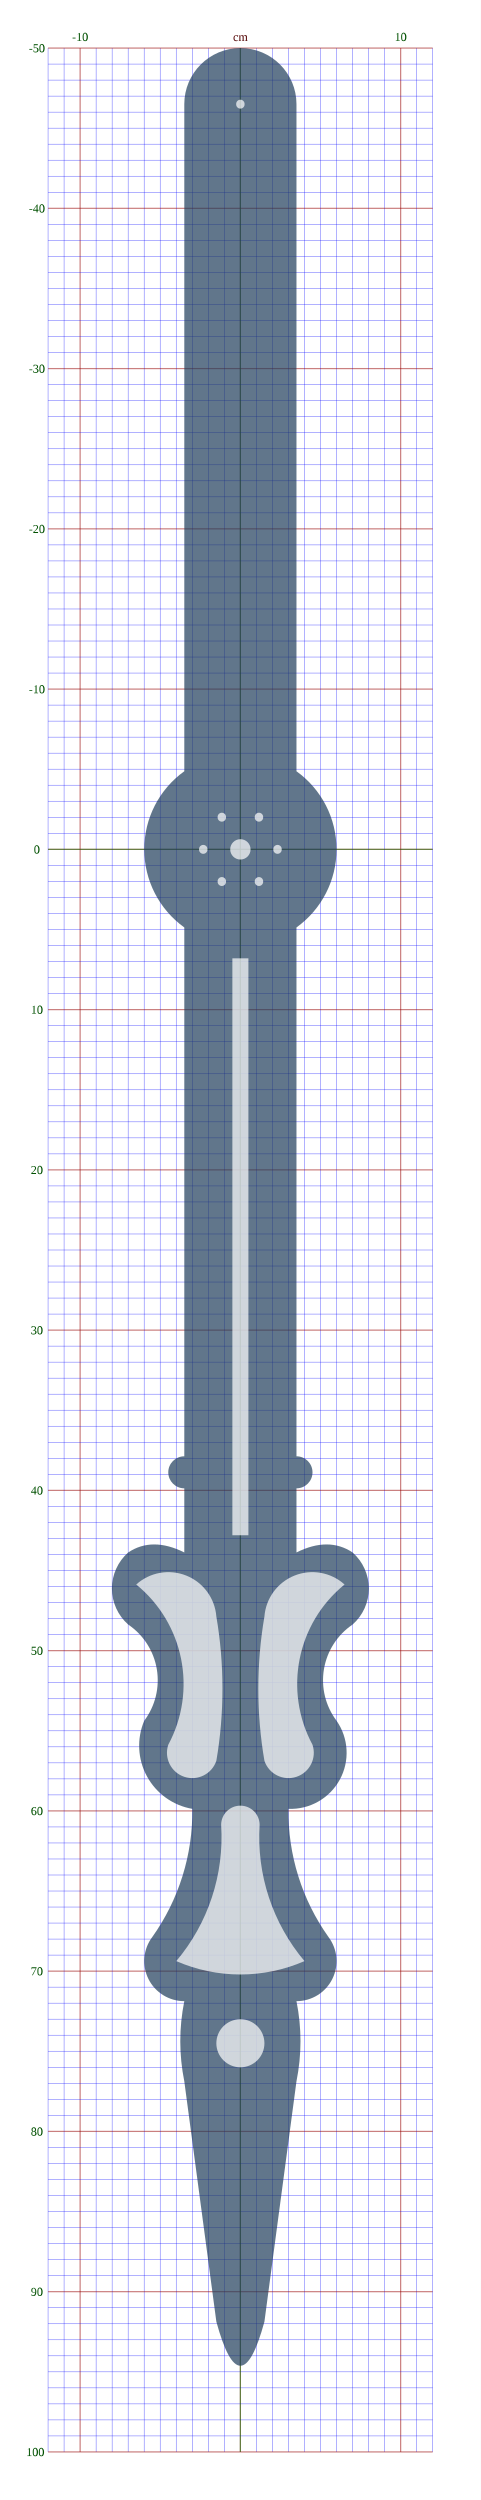
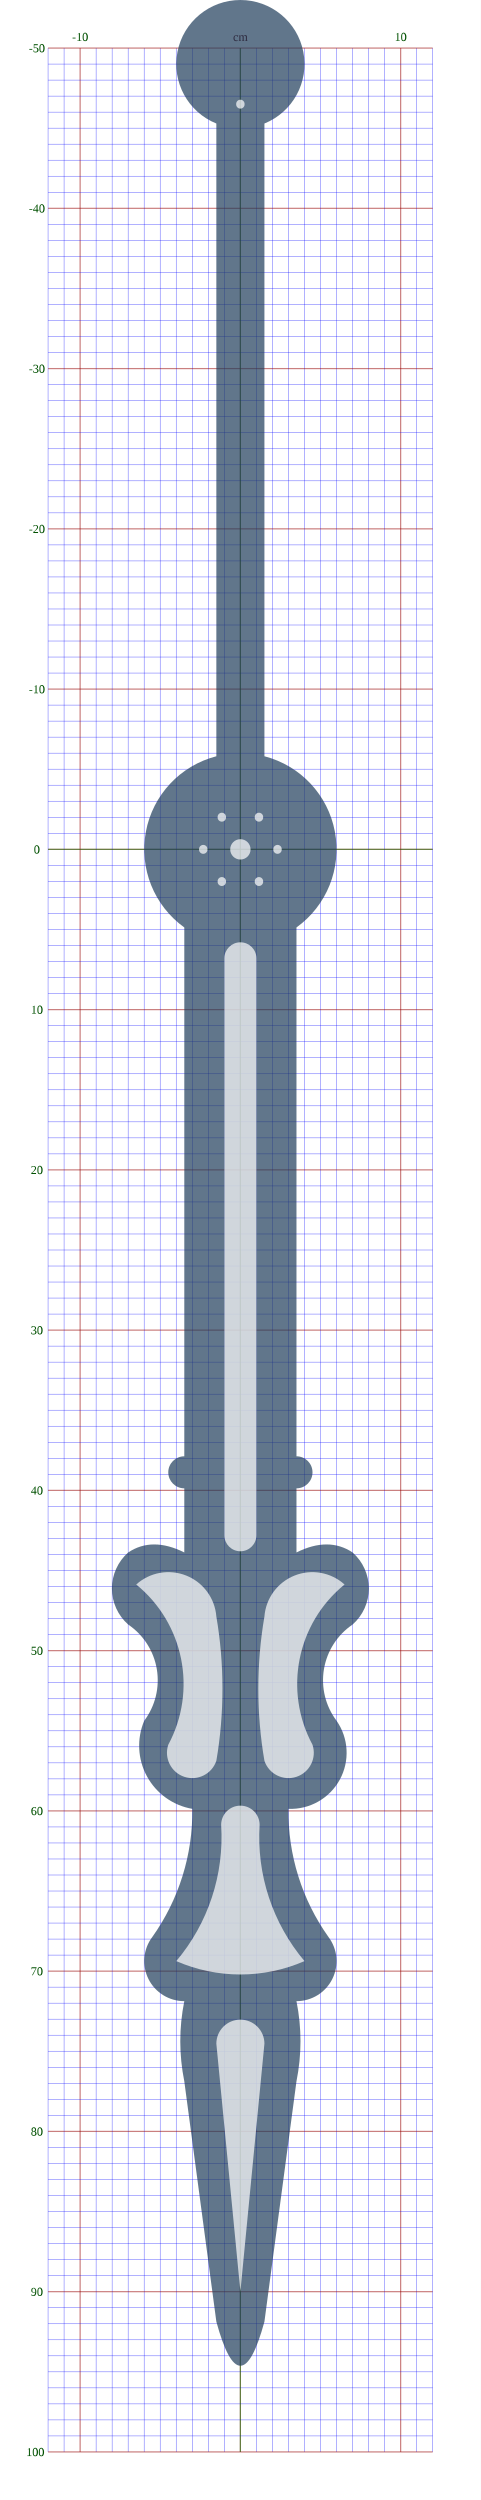
<svg xmlns="http://www.w3.org/2000/svg" width="30cm" height="156cm" viewBox="-15 -53 30 156">
  <style id="grid_style" type="text/css">
 #grid line { fill:none; stroke-width:.001cm; stroke-opacity:.5; stroke:rgb(0,0,255); }
 #grid .axis-line { fill:none; stroke-width:.002cm; stroke-opacity:.5; stroke:rgb(150,0,0); }
 #grid .axis-null-line { fill:none; stroke-width:.002cm; stroke-opacity:.5; stroke:rgb(0,120,0); }
 #grid text { dominant-baseline:central; fill:rgb(0,80,0); font-size:.02cm; text-anchor:middle; }
 #grid .axis-text { dominant-baseline:central; fill:rgb(80,0,0); font-size:.02cm; text-anchor:middle; }
 #bgnd { fill:white; }
</style>
  <style id="global_style">
 path, .piece { fill: rgba(30,60,90,.7); stroke: none; fill-rule:evenodd; }
 .deco, .hole { fill: rgba(255,255,255,.7); stroke: none; }
 #bgnd { fill: #FFFFFF; stroke: none; }
</style>
  <g id="grid" transform="scale(1,1)">
    <rect id="bgnd" x="-15" y="-53" width="30" height="156" />
    <line x1="-12" y1="-50" x2="-12" y2="100" />
    <line x1="-11" y1="-50" x2="-11" y2="100" />
    <line class="axis-line" x1="-10" y1="-50" x2="-10" y2="100" />
    <line x1="-9" y1="-50" x2="-9" y2="100" />
    <line x1="-8" y1="-50" x2="-8" y2="100" />
    <line x1="-7" y1="-50" x2="-7" y2="100" />
    <line x1="-6" y1="-50" x2="-6" y2="100" />
    <line x1="-5" y1="-50" x2="-5" y2="100" />
    <line x1="-4" y1="-50" x2="-4" y2="100" />
    <line x1="-3" y1="-50" x2="-3" y2="100" />
    <line x1="-2" y1="-50" x2="-2" y2="100" />
    <line x1="-1" y1="-50" x2="-1" y2="100" />
    <line class="axis-line" x1="0" y1="-50" x2="0" y2="100" />
    <line x1="1" y1="-50" x2="1" y2="100" />
    <line x1="2" y1="-50" x2="2" y2="100" />
    <line x1="3" y1="-50" x2="3" y2="100" />
    <line x1="4" y1="-50" x2="4" y2="100" />
    <line x1="5" y1="-50" x2="5" y2="100" />
    <line x1="6" y1="-50" x2="6" y2="100" />
    <line x1="7" y1="-50" x2="7" y2="100" />
    <line x1="8" y1="-50" x2="8" y2="100" />
    <line x1="9" y1="-50" x2="9" y2="100" />
    <line class="axis-line" x1="10" y1="-50" x2="10" y2="100" />
    <line x1="11" y1="-50" x2="11" y2="100" />
    <line x1="12" y1="-50" x2="12" y2="100" />
    <line class="axis-line" x1="-12" y1="-50" x2="12" y2="-50" />
    <line x1="-12" y1="-49" x2="12" y2="-49" />
    <line x1="-12" y1="-48" x2="12" y2="-48" />
    <line x1="-12" y1="-47" x2="12" y2="-47" />
    <line x1="-12" y1="-46" x2="12" y2="-46" />
    <line x1="-12" y1="-45" x2="12" y2="-45" />
    <line x1="-12" y1="-44" x2="12" y2="-44" />
    <line x1="-12" y1="-43" x2="12" y2="-43" />
    <line x1="-12" y1="-42" x2="12" y2="-42" />
    <line x1="-12" y1="-41" x2="12" y2="-41" />
    <line class="axis-line" x1="-12" y1="-40" x2="12" y2="-40" />
    <line x1="-12" y1="-39" x2="12" y2="-39" />
    <line x1="-12" y1="-38" x2="12" y2="-38" />
    <line x1="-12" y1="-37" x2="12" y2="-37" />
    <line x1="-12" y1="-36" x2="12" y2="-36" />
    <line x1="-12" y1="-35" x2="12" y2="-35" />
    <line x1="-12" y1="-34" x2="12" y2="-34" />
    <line x1="-12" y1="-33" x2="12" y2="-33" />
    <line x1="-12" y1="-32" x2="12" y2="-32" />
    <line x1="-12" y1="-31" x2="12" y2="-31" />
    <line class="axis-line" x1="-12" y1="-30" x2="12" y2="-30" />
    <line x1="-12" y1="-29" x2="12" y2="-29" />
    <line x1="-12" y1="-28" x2="12" y2="-28" />
    <line x1="-12" y1="-27" x2="12" y2="-27" />
    <line x1="-12" y1="-26" x2="12" y2="-26" />
    <line x1="-12" y1="-25" x2="12" y2="-25" />
    <line x1="-12" y1="-24" x2="12" y2="-24" />
    <line x1="-12" y1="-23" x2="12" y2="-23" />
    <line x1="-12" y1="-22" x2="12" y2="-22" />
    <line x1="-12" y1="-21" x2="12" y2="-21" />
    <line class="axis-line" x1="-12" y1="-20" x2="12" y2="-20" />
    <line x1="-12" y1="-19" x2="12" y2="-19" />
    <line x1="-12" y1="-18" x2="12" y2="-18" />
    <line x1="-12" y1="-17" x2="12" y2="-17" />
    <line x1="-12" y1="-16" x2="12" y2="-16" />
    <line x1="-12" y1="-15" x2="12" y2="-15" />
    <line x1="-12" y1="-14" x2="12" y2="-14" />
    <line x1="-12" y1="-13" x2="12" y2="-13" />
    <line x1="-12" y1="-12" x2="12" y2="-12" />
    <line x1="-12" y1="-11" x2="12" y2="-11" />
    <line class="axis-line" x1="-12" y1="-10" x2="12" y2="-10" />
    <line x1="-12" y1="-9" x2="12" y2="-9" />
    <line x1="-12" y1="-8" x2="12" y2="-8" />
    <line x1="-12" y1="-7" x2="12" y2="-7" />
    <line x1="-12" y1="-6" x2="12" y2="-6" />
    <line x1="-12" y1="-5" x2="12" y2="-5" />
    <line x1="-12" y1="-4" x2="12" y2="-4" />
    <line x1="-12" y1="-3" x2="12" y2="-3" />
    <line x1="-12" y1="-2" x2="12" y2="-2" />
    <line x1="-12" y1="-1" x2="12" y2="-1" />
    <line class="axis-line" x1="-12" y1="0" x2="12" y2="0" />
    <line x1="-12" y1="1" x2="12" y2="1" />
    <line x1="-12" y1="2" x2="12" y2="2" />
    <line x1="-12" y1="3" x2="12" y2="3" />
    <line x1="-12" y1="4" x2="12" y2="4" />
    <line x1="-12" y1="5" x2="12" y2="5" />
    <line x1="-12" y1="6" x2="12" y2="6" />
    <line x1="-12" y1="7" x2="12" y2="7" />
    <line x1="-12" y1="8" x2="12" y2="8" />
    <line x1="-12" y1="9" x2="12" y2="9" />
    <line class="axis-line" x1="-12" y1="10" x2="12" y2="10" />
    <line x1="-12" y1="11" x2="12" y2="11" />
    <line x1="-12" y1="12" x2="12" y2="12" />
    <line x1="-12" y1="13" x2="12" y2="13" />
    <line x1="-12" y1="14" x2="12" y2="14" />
    <line x1="-12" y1="15" x2="12" y2="15" />
    <line x1="-12" y1="16" x2="12" y2="16" />
    <line x1="-12" y1="17" x2="12" y2="17" />
    <line x1="-12" y1="18" x2="12" y2="18" />
    <line x1="-12" y1="19" x2="12" y2="19" />
    <line class="axis-line" x1="-12" y1="20" x2="12" y2="20" />
    <line x1="-12" y1="21" x2="12" y2="21" />
    <line x1="-12" y1="22" x2="12" y2="22" />
    <line x1="-12" y1="23" x2="12" y2="23" />
    <line x1="-12" y1="24" x2="12" y2="24" />
    <line x1="-12" y1="25" x2="12" y2="25" />
    <line x1="-12" y1="26" x2="12" y2="26" />
    <line x1="-12" y1="27" x2="12" y2="27" />
    <line x1="-12" y1="28" x2="12" y2="28" />
    <line x1="-12" y1="29" x2="12" y2="29" />
    <line class="axis-line" x1="-12" y1="30" x2="12" y2="30" />
    <line x1="-12" y1="31" x2="12" y2="31" />
    <line x1="-12" y1="32" x2="12" y2="32" />
    <line x1="-12" y1="33" x2="12" y2="33" />
    <line x1="-12" y1="34" x2="12" y2="34" />
    <line x1="-12" y1="35" x2="12" y2="35" />
    <line x1="-12" y1="36" x2="12" y2="36" />
    <line x1="-12" y1="37" x2="12" y2="37" />
    <line x1="-12" y1="38" x2="12" y2="38" />
    <line x1="-12" y1="39" x2="12" y2="39" />
    <line class="axis-line" x1="-12" y1="40" x2="12" y2="40" />
    <line x1="-12" y1="41" x2="12" y2="41" />
    <line x1="-12" y1="42" x2="12" y2="42" />
    <line x1="-12" y1="43" x2="12" y2="43" />
    <line x1="-12" y1="44" x2="12" y2="44" />
    <line x1="-12" y1="45" x2="12" y2="45" />
    <line x1="-12" y1="46" x2="12" y2="46" />
    <line x1="-12" y1="47" x2="12" y2="47" />
    <line x1="-12" y1="48" x2="12" y2="48" />
    <line x1="-12" y1="49" x2="12" y2="49" />
    <line class="axis-line" x1="-12" y1="50" x2="12" y2="50" />
    <line x1="-12" y1="51" x2="12" y2="51" />
    <line x1="-12" y1="52" x2="12" y2="52" />
    <line x1="-12" y1="53" x2="12" y2="53" />
    <line x1="-12" y1="54" x2="12" y2="54" />
    <line x1="-12" y1="55" x2="12" y2="55" />
    <line x1="-12" y1="56" x2="12" y2="56" />
    <line x1="-12" y1="57" x2="12" y2="57" />
    <line x1="-12" y1="58" x2="12" y2="58" />
    <line x1="-12" y1="59" x2="12" y2="59" />
    <line class="axis-line" x1="-12" y1="60" x2="12" y2="60" />
    <line x1="-12" y1="61" x2="12" y2="61" />
    <line x1="-12" y1="62" x2="12" y2="62" />
    <line x1="-12" y1="63" x2="12" y2="63" />
    <line x1="-12" y1="64" x2="12" y2="64" />
    <line x1="-12" y1="65" x2="12" y2="65" />
    <line x1="-12" y1="66" x2="12" y2="66" />
    <line x1="-12" y1="67" x2="12" y2="67" />
    <line x1="-12" y1="68" x2="12" y2="68" />
    <line x1="-12" y1="69" x2="12" y2="69" />
    <line class="axis-line" x1="-12" y1="70" x2="12" y2="70" />
    <line x1="-12" y1="71" x2="12" y2="71" />
    <line x1="-12" y1="72" x2="12" y2="72" />
    <line x1="-12" y1="73" x2="12" y2="73" />
    <line x1="-12" y1="74" x2="12" y2="74" />
    <line x1="-12" y1="75" x2="12" y2="75" />
    <line x1="-12" y1="76" x2="12" y2="76" />
    <line x1="-12" y1="77" x2="12" y2="77" />
    <line x1="-12" y1="78" x2="12" y2="78" />
    <line x1="-12" y1="79" x2="12" y2="79" />
    <line class="axis-line" x1="-12" y1="80" x2="12" y2="80" />
    <line x1="-12" y1="81" x2="12" y2="81" />
    <line x1="-12" y1="82" x2="12" y2="82" />
    <line x1="-12" y1="83" x2="12" y2="83" />
    <line x1="-12" y1="84" x2="12" y2="84" />
    <line x1="-12" y1="85" x2="12" y2="85" />
    <line x1="-12" y1="86" x2="12" y2="86" />
    <line x1="-12" y1="87" x2="12" y2="87" />
    <line x1="-12" y1="88" x2="12" y2="88" />
    <line x1="-12" y1="89" x2="12" y2="89" />
    <line class="axis-line" x1="-12" y1="90" x2="12" y2="90" />
    <line x1="-12" y1="91" x2="12" y2="91" />
    <line x1="-12" y1="92" x2="12" y2="92" />
    <line x1="-12" y1="93" x2="12" y2="93" />
    <line x1="-12" y1="94" x2="12" y2="94" />
    <line x1="-12" y1="95" x2="12" y2="95" />
    <line x1="-12" y1="96" x2="12" y2="96" />
    <line x1="-12" y1="97" x2="12" y2="97" />
    <line x1="-12" y1="98" x2="12" y2="98" />
    <line x1="-12" y1="99" x2="12" y2="99" />
    <line class="axis-line" x1="-12" y1="100" x2="12" y2="100" />
    <line class="axis-null-line" x1="0" y1="-50" x2="0" y2="100" />
    <line class="axis-null-line" x1="-12" y1="0" x2="12" y2="0" />
    <text x="-10" y="-50.7">-10</text>
    <text class="axis-text" x="0" y="-50.7">cm</text>
    <text x="10" y="-50.7">10</text>
    <text x="-12.7" y="-50">-50</text>
    <text x="-12.7" y="-40">-40</text>
    <text x="-12.7" y="-30">-30</text>
    <text x="-12.7" y="-20">-20</text>
    <text x="-12.7" y="-10">-10</text>
    <text x="-12.7" y="0">0</text>
    <text x="-12.7" y="10">10</text>
    <text x="-12.7" y="20">20</text>
    <text x="-12.7" y="30">30</text>
    <text x="-12.7" y="40">40</text>
    <text x="-12.7" y="50">50</text>
    <text x="-12.7" y="60">60</text>
    <text x="-12.7" y="70">70</text>
    <text x="-12.7" y="80">80</text>
    <text x="-12.7" y="90">90</text>
    <text x="-12.8" y="100">100</text>
  </g>
-   <path id="hand" d="M -3.5 4.873 A 6 6 0 0 1 -3.5 -4.873 V -46.5 A 3.5 3.5 0 0 1 3.5 -46.5 V -4.873 A 6 6 0 0 1 3.5 4.873 V 37.873 A 1.0 1.0 0 0 1 3.5 39.873 V 43.873 Q 5.5 42.873 7.0 43.873 A 3.0 3.0 0 0 1 7.0 48.373 A 4.2 4.2 0 0 0 6.0 54.373 A 3.5 3.5 0 0 1 3.0 59.873 A 13.5 13.5 0 0 0 5.5 67.873 A 2.5 2.5 0 0 1 3.5 71.873 Q 4.0 74.373 3.5 76.873 L 1.5 91.873 Q 0 97.373 -1.5 91.873 L -3.5 76.873 Q -4.0 74.373 -3.5 71.873 A 2.5 2.5 0 0 1 -5.5 67.873 A 13.5 13.5 0 0 0 -3.0 59.873 A 4.0 4.0 0 0 1 -6.0 54.373 A 4.2 4.2 0 0 0 -7.0 48.373 A 3.0 3.0 0 0 1 -7.0 43.873 Q -5.5 42.873 -3.5 43.873 V 39.873 A 1.0 1.0 0 0 1 -3.5 37.873 V 4.873 Z" />
-   <path id="strip" class="deco" d="M -.5 6.8 V 42.8 H .5 V 6.8 Z" />
+   <path id="hand" d="M -3.5 4.873 A 6 6 0 0 1   -1.5 -5.809 V -45.292 A 4 4 0 1 1 1.5 -45.292 V -5.809 A 6 6 0 0 1 3.5 4.873 V 37.873 A 1 1 0 0 1 3.5 39.873 V 43.873 Q 5.5 42.873 7 43.873 A 3 3 0 0 1 7 48.373 A 4.2 4.2 0 0 0 6 54.373 A 3.5 3.5 0 0 1 3 59.873 A 13.5 13.5 0 0 0 5.5 67.873 A 2.5 2.5 0 0 1 3.5 71.873 Q 4 74.373 3.5 76.873 L 1.5 91.873 Q 0 97.373 -1.5 91.873 L -3.5 76.873 Q -4 74.373 -3.5 71.873 A 2.5 2.5 0 0 1 -5.5 67.873 A 13.5 13.5 0 0 0 -3 59.873 A 4 4 0 0 1 -6 54.373 A 4.2 4.2 0 0 0 -7 48.373 A 3 3 0 0 1 -7 43.873 Q -5.5 42.873 -3.5 43.873 V 39.873 A 1 1 0 0 1 -3.5 37.873 V 4.873 Z" />
+   <path id="strip" class="deco" d="M -1 6.8 V 42.8 A 1 1 0 0 0 1 42.8 V 6.8 A 1 1 0 0 0 -1 6.8 Z" />
  <path id="d_left" class="deco" d="M -1.5 47.873 A 3 3 0 0 0 -6.5 45.873 A 8 8 0 0 1 -4.5 55.873 A 1.5 1.5 0 0 0 -1.5 56.873 A 18 12 90 0 0 -1.5 47.873 Z" />
  <path id="d_right" class="deco" d="M 6.5 45.873 A 3 3 0 0 0 1.5 47.873 A 18 12.0 90 0 0 1.5 56.873 A 1.5 1.5 0 0 0 4.5 55.873 A 8 8 0 0 1 6.5 45.873 Z" />
  <path id="d_far" class="deco" d="M 1.2 60.873 A 1.2 1.2 0 0 0 -1.2 60.873 A 12 12 0 0 1 -4 69.373 A 10 10 0 0 0 4 69.373 A 12 12 0 0 1 1.2 60.873 Z" />
-   <path id="d_circle" class="deco" d="M -1.5 74.5 A 1.5 1.5 0 0 0 1.5 74.5 A 1.5 1.5 0 0 0 -1.5 74.5 Z" />
+   <path id="d_spitz" class="deco" d="M -1.5 74.525 A 1.5 1.5 0 1 1 1.5 74.525 L 0 90 L -1.5 74.525 Z" />
  <path id="axis" class="hole" d="M -.635 0 a .635 .635 0 1 0 1.27 0 a .635 .635 0 1 0 -1.27 0 Z" />
  <path id="HF60" class="hole" d="M 2.055 0 a .263 .263 0 1 0 .525 0 a .263 .263 0 1 0 -.525 0 Z M .896 2.007 a .263 .263 0 1 0 .525 0 a .263 .263 0 1 0 -.525 0 Z M -1.421 2.007 a .263 .263 0 1 0 .525 0 a .263 .263 0 1 0 -.525 0 Z M -2.58 0 a .263 .263 0 1 0 .525 0 a .263 .263 0 1 0 -.525 0 Z M -1.421 -2.007 a .263 .263 0 1 0 .525 0 a .263 .263 0 1 0 -.525 0 Z M .896 -2.007 a .263 .263 0 1 0 .525 0 a .263 .263 0 1 0 -.525 0 Z" />
  <path id="OJOP" class="hole" d="M -.263 -46.5 a .263 .263 0 1 0 .525 0 a .263 .263 0 1 0 -.525 0 Z" />
</svg>
